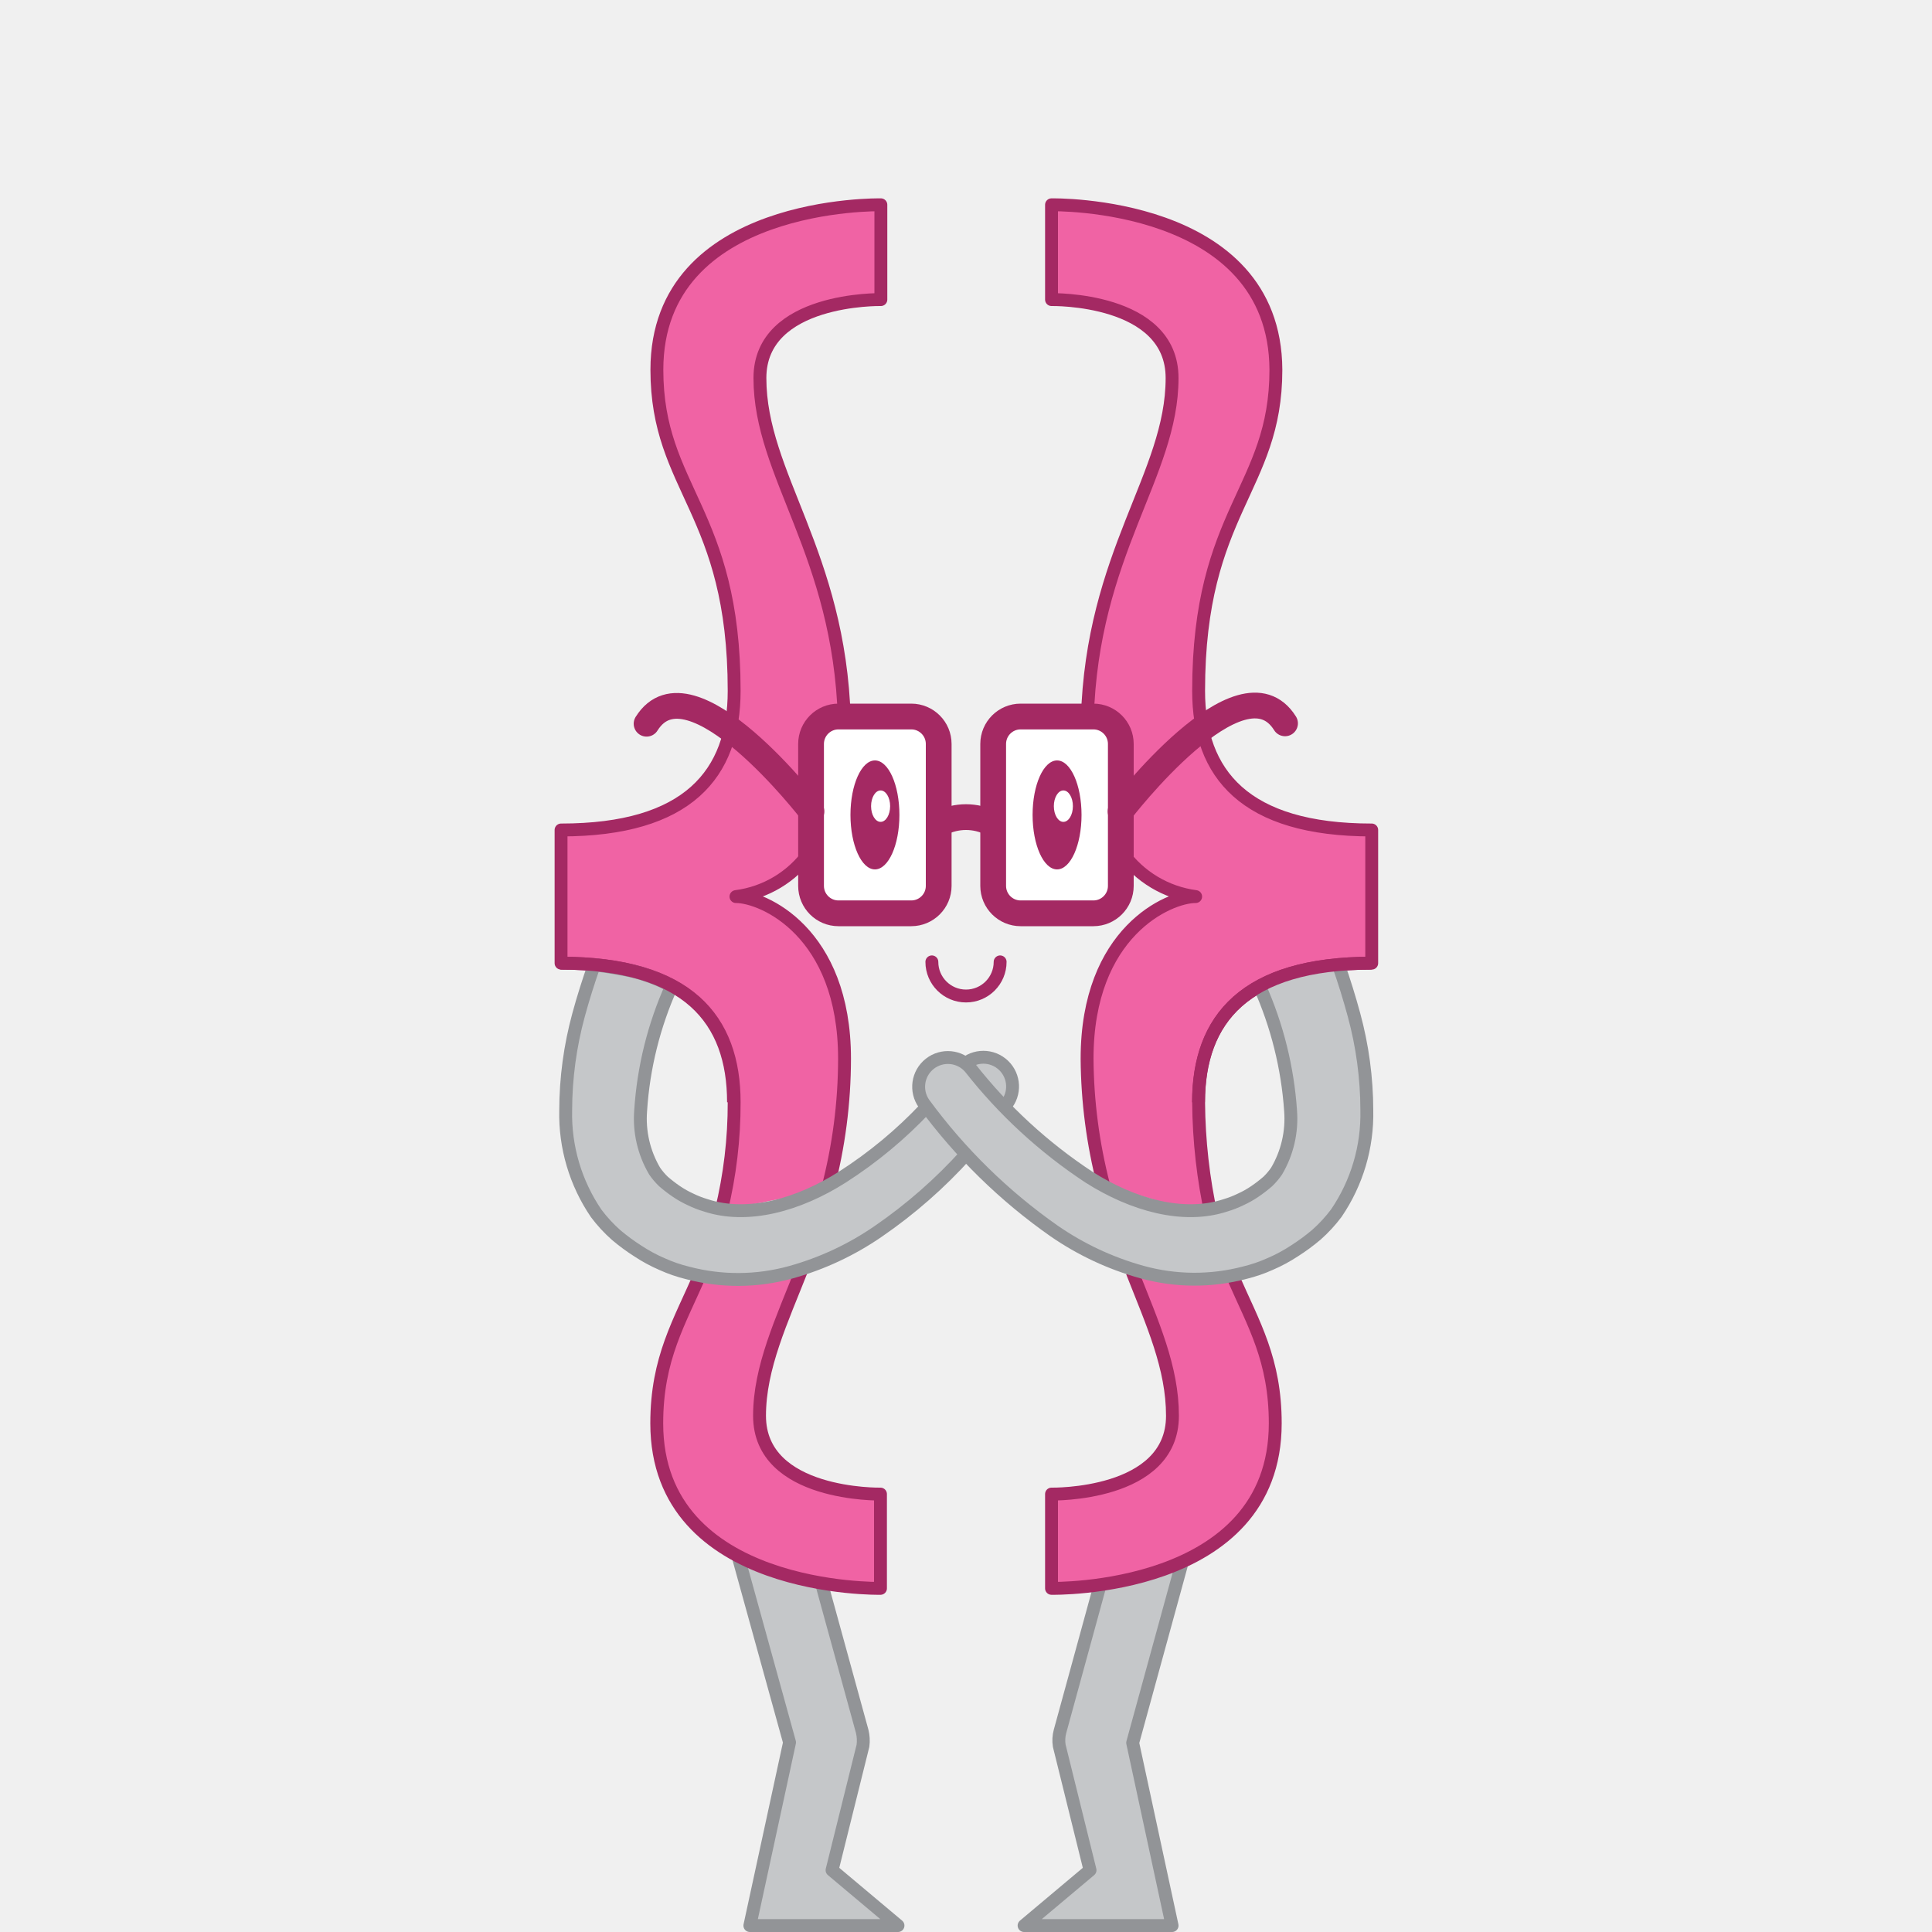
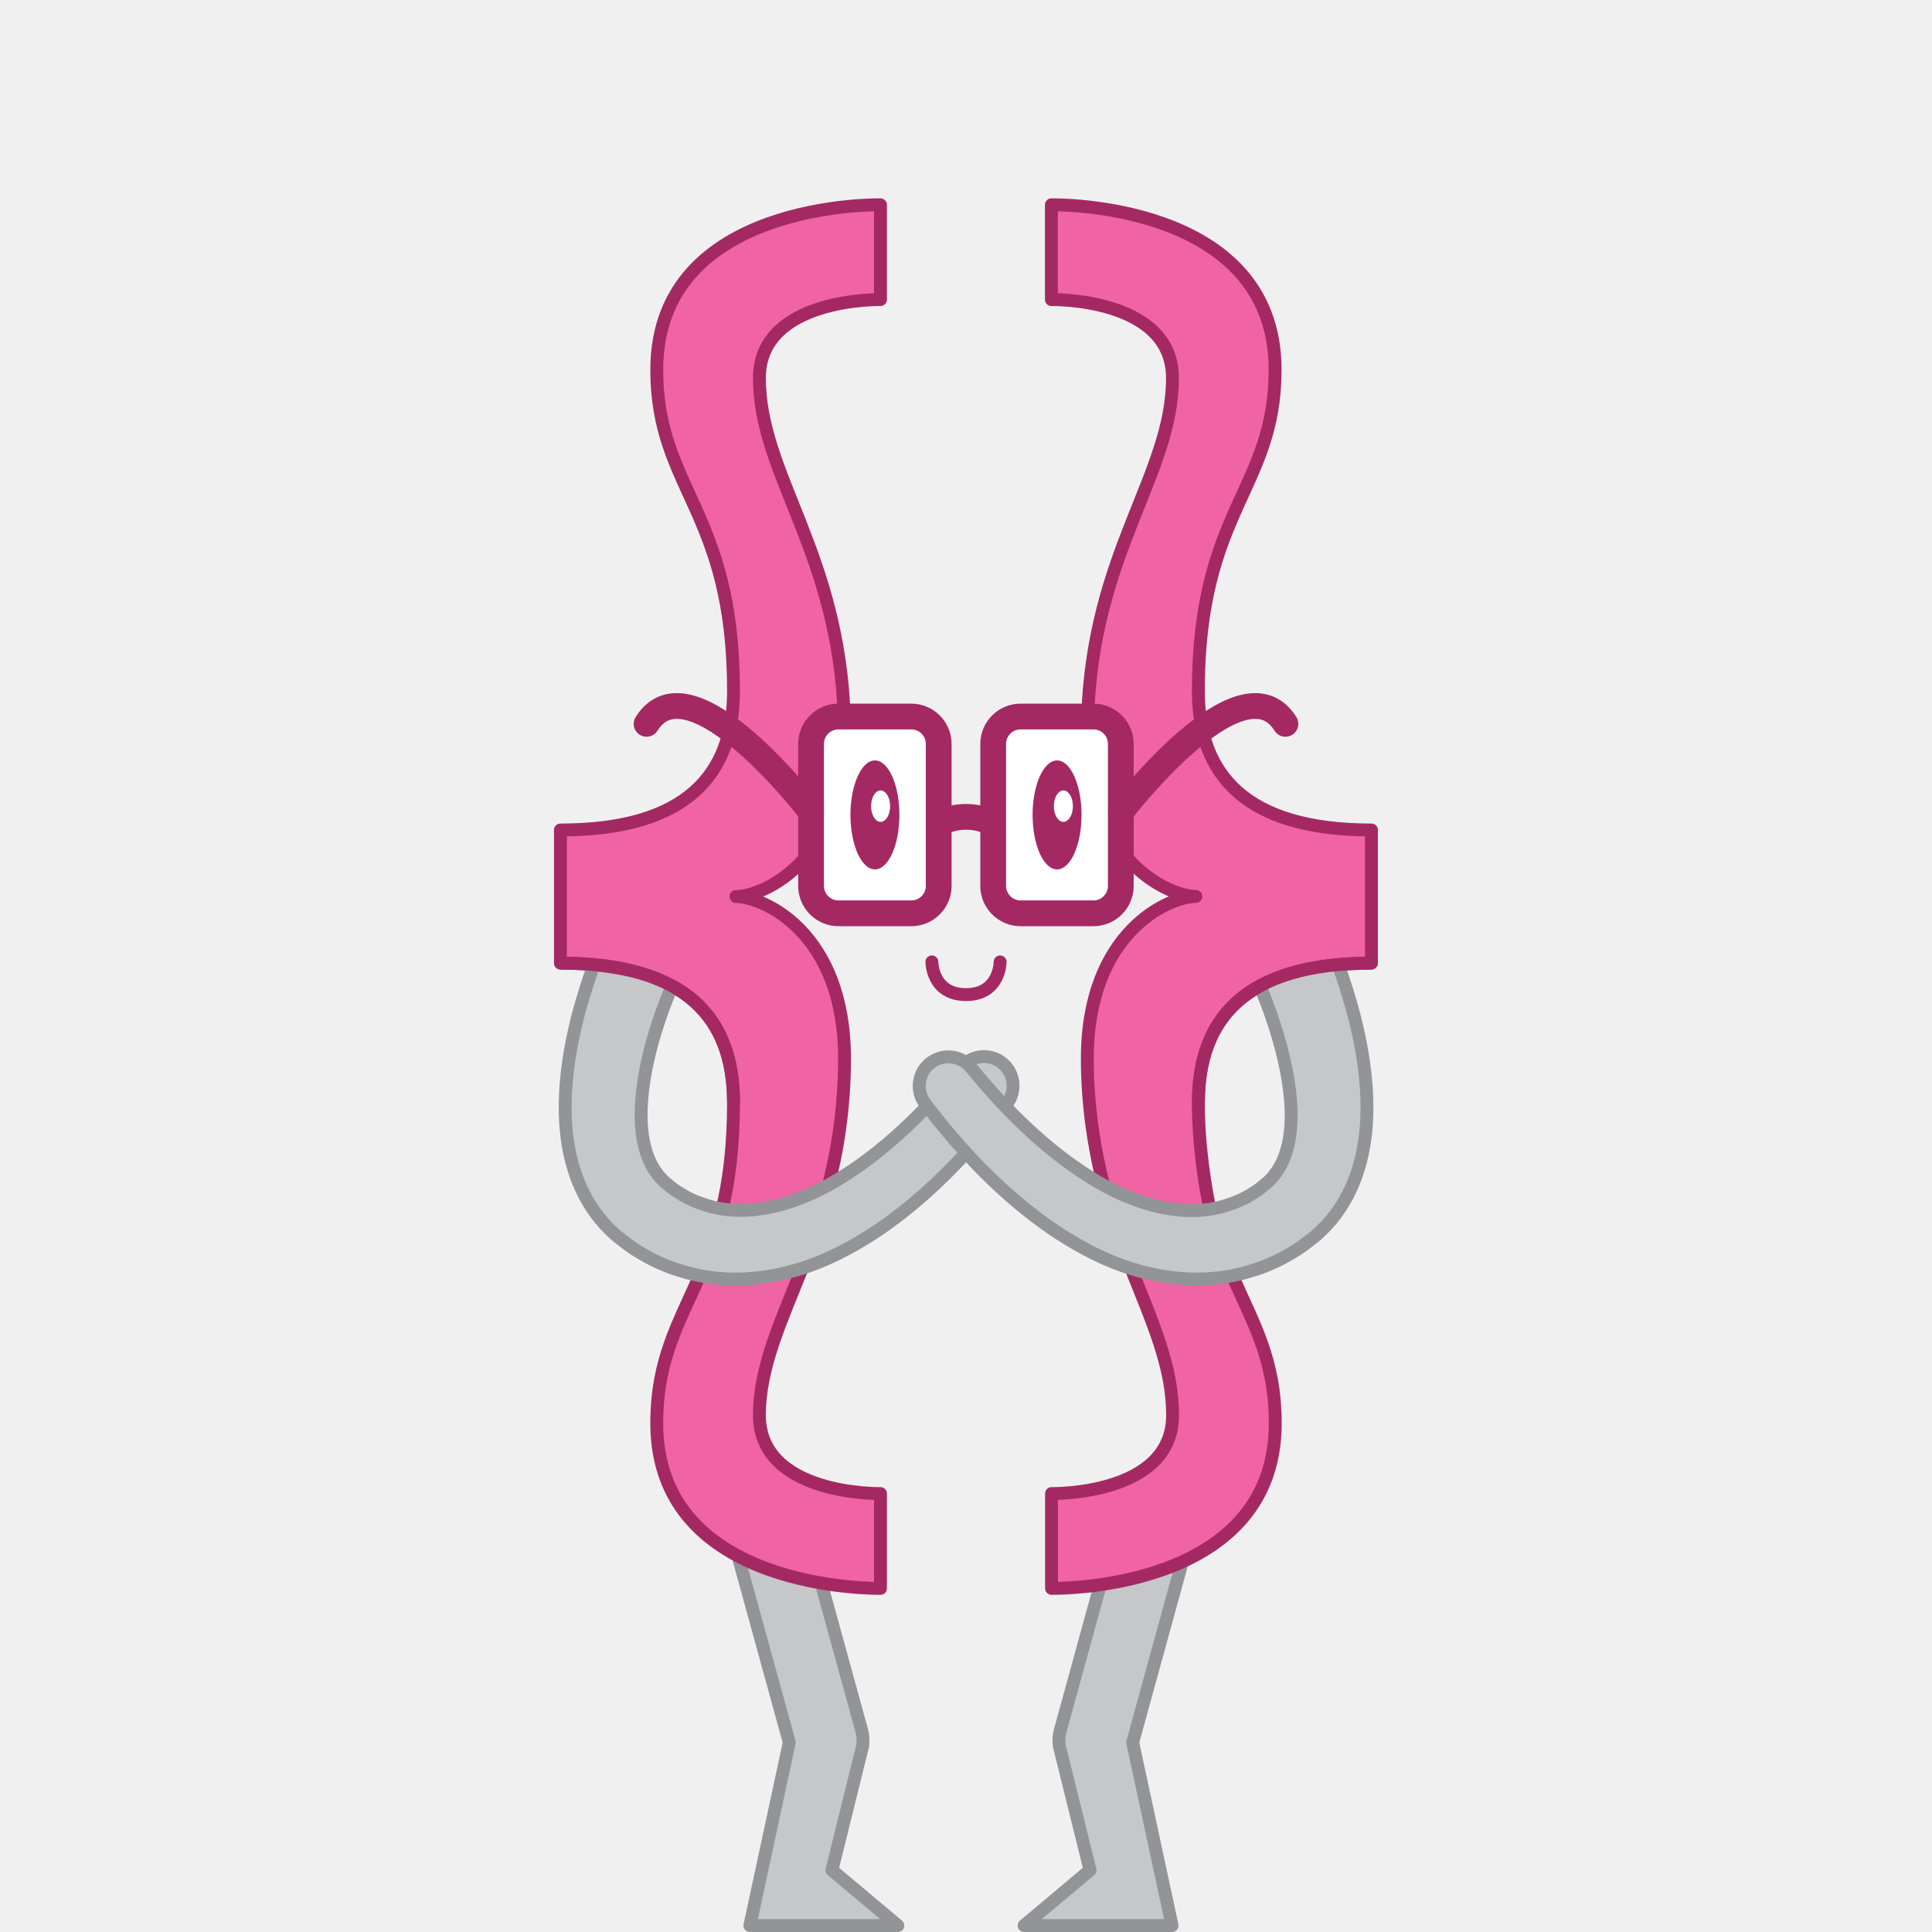
- <svg xmlns="http://www.w3.org/2000/svg" id="Layer_1" data-name="Layer 1" viewBox="0 0 150 150">
+ <svg xmlns="http://www.w3.org/2000/svg" id="a" viewBox="0 0 150 150">
  <defs>
-     <style>.cls-1{fill:#c5c7c9;stroke:#929497;}.cls-1,.cls-2,.cls-3,.cls-5,.cls-6,.cls-7,.cls-8{stroke-linejoin:round;}.cls-2{fill:#f063a4;}.cls-2,.cls-3,.cls-5,.cls-6,.cls-7,.cls-8{stroke:#a42963;}.cls-3,.cls-9{fill:#fff;}.cls-3,.cls-5,.cls-6{stroke-width:2px;}.cls-4{fill:#a42963;}.cls-5,.cls-6,.cls-7,.cls-8{fill:none;}.cls-5,.cls-7{stroke-linecap:round;}</style>
+     <style>.b,.c,.d,.e,.f,.g{stroke:#a42963;}.b,.c,.d,.e,.f,.g,.h{stroke-linejoin:round;}.b,.c,.d,.f{fill:none;}.b,.d{stroke-linecap:round;}.i,.e{fill:#fff;}.j{fill:#a42963;}.d,.e,.f{stroke-width:2px;}.g{fill:#f063a4;}.h{fill:#c5c7c9;stroke:#929497;}</style>
  </defs>
-   <path class="cls-1" d="M91.78,121.31l-3.84,14L91,149.5H79.51l5.12-4.3-2.39-9.66a2.65,2.65,0,0,1,.06-1.12l3.09-11.28" />
-   <path class="cls-1" d="M57.3,120.81l4,14.47L58.22,149.5h11.5l-5.12-4.3L67,135.54a3,3,0,0,0-.06-1.12l-3.1-11.28" />
-   <path class="cls-2" d="M64.25,92.33A39.91,39.91,0,0,0,65.57,82.2c0-9.85-6.34-12.59-8.43-12.59a8.28,8.28,0,0,0,5.71-3.43,19,19,0,0,0,2.7-10.36C65.17,42.92,59,36.89,59,29.35c0-6.27,9.39-6.09,9.39-6.09V15.9S51,15.55,51,28.71c0,9.28,6,10.92,6,24.93,0,6.45-3.59,10.8-13.44,10.8V74.78c9.85,0,13.44,4.35,13.44,10.8A35.24,35.24,0,0,1,56,94" />
-   <path class="cls-2" d="M54.39,98.87c-1.62,3.78-3.4,6.57-3.4,11.64,0,13.16,17.37,12.81,17.37,12.81V116s-9.39.18-9.39-6.08c0-3.75,1.72-7.38,3.31-11.42" />
-   <path class="cls-2" d="M95.75,99.19c1.58,3.62,3.26,6.39,3.26,11.32,0,13.16-17.37,12.81-17.37,12.81V116s9.39.18,9.39-6.08c0-3.75-1.54-7.13-3.13-11.17" />
-   <path class="cls-2" d="M94.06,94.45a42.64,42.64,0,0,1-1-8.87c0-6.45,3.59-10.8,13.44-10.8V64.44c-9.85,0-13.44-4.35-13.44-10.8,0-14,6-15.65,6-24.93C99,15.55,81.64,15.9,81.64,15.9v7.36S91,23.08,91,29.35c0,7.54-6.22,13.56-6.58,26.47,0,0,.54,7.63,2.7,10.37a8.37,8.37,0,0,0,5.71,3.42c-2.09,0-8.43,2.74-8.43,12.59A40.28,40.28,0,0,0,85.68,92" />
-   <rect class="cls-3" x="62.97" y="55.63" width="9.91" height="15.28" rx="2.13" />
-   <ellipse class="cls-4" cx="67.93" cy="63.27" rx="1.9" ry="4.23" />
-   <path class="cls-5" d="M63,63S53.59,50.77,50.2,56.19" />
-   <rect class="cls-3" x="77.12" y="55.63" width="9.91" height="15.28" rx="2.13" transform="translate(164.14 126.54) rotate(180)" />
-   <ellipse class="cls-4" cx="82.07" cy="63.27" rx="1.9" ry="4.23" />
-   <path class="cls-5" d="M87,63s9.38-12.26,12.77-6.84" />
-   <path class="cls-6" d="M73,63.93a4.33,4.33,0,0,1,4,0" />
-   <path class="cls-7" d="M77.65,74.68a2.65,2.65,0,0,1-5.3,0" />
-   <path class="cls-1" d="M71.89,86a34.24,34.24,0,0,1-6.49,5.39c-3.4,2.16-7.34,3.27-10.61,2.19a7.6,7.6,0,0,1-1.18-.46,7.4,7.4,0,0,1-1.1-.62,10.94,10.94,0,0,1-1-.77,5.23,5.23,0,0,1-.68-.8,8,8,0,0,1-1.09-4.7,28,28,0,0,1,2.4-9.67,12.8,12.8,0,0,0-3-1.15c-1.52-.33-3-.5-3-.5-.43,1.21-.88,2.63-1.22,3.89a28.39,28.39,0,0,0-1,7.41,13.66,13.66,0,0,0,2.37,8,11.19,11.19,0,0,0,1.55,1.68,15.44,15.44,0,0,0,1.7,1.25,12,12,0,0,0,1.85,1,11.4,11.4,0,0,0,2,.69,15.31,15.31,0,0,0,8-.05,22.6,22.6,0,0,0,6.8-3.18,38.57,38.57,0,0,0,6.84-6" />
-   <path class="cls-1" d="M74.63,82.87a2.27,2.27,0,0,1,3.56,2.81" />
-   <path class="cls-1" d="M103.91,74.89c.43,1.21.87,2.63,1.21,3.89a28.39,28.39,0,0,1,1,7.41,13.66,13.66,0,0,1-2.37,8,11.19,11.19,0,0,1-1.55,1.68,15.44,15.44,0,0,1-1.7,1.25,12,12,0,0,1-1.85,1,11.4,11.4,0,0,1-2,.69,15.31,15.31,0,0,1-8-.05,22.6,22.6,0,0,1-6.8-3.18,43.52,43.52,0,0,1-10.1-9.88,2.27,2.27,0,0,1,3.56-2.81,39,39,0,0,0,9.23,8.5c3.4,2.16,7.34,3.27,10.61,2.19a7.6,7.6,0,0,0,1.18-.46,7.4,7.4,0,0,0,1.1-.62,10.94,10.94,0,0,0,1-.77,5.23,5.23,0,0,0,.68-.8,8,8,0,0,0,1.09-4.7,28.57,28.57,0,0,0-2.41-9.67" />
-   <path class="cls-8" d="M93.05,85.58c0-6.45,3.59-10.8,13.44-10.8" />
-   <path class="cls-8" d="M43.51,74.78c9.85,0,13.44,4.35,13.44,10.8" />
-   <ellipse class="cls-9" cx="68.37" cy="62.59" rx="0.74" ry="1.22" />
-   <ellipse class="cls-9" cx="82.56" cy="62.59" rx="0.74" ry="1.22" />
+   <path class="h" d="M91.78,121.31l-3.84,13.97,3.06,14.22h-11.49l5.12-4.3-2.39-9.66c-.05-.37-.03-.75,.06-1.12l3.1-11.28" />
+   <path class="h" d="M57.3,120.81l3.98,14.47-3.06,14.22h11.49l-5.12-4.3,2.39-9.66c.05-.37,.03-.75-.06-1.12l-3.1-11.28" />
+   <g>
+     <path class="g" d="M64.25,92.33c.75-2.87,1.32-6.27,1.32-10.13,0-9.85-6.34-12.59-8.43-12.59,1.18,0,3.72-.88,5.71-3.43,0,0,2.88-4.27,2.7-10.36-.38-12.91-6.59-18.94-6.59-26.47,0-6.27,9.4-6.09,9.4-6.09v-7.36s-17.37-.36-17.37,12.81c0,9.28,5.96,10.92,5.96,24.93,0,6.45-3.6,10.8-13.44,10.8v10.34c9.85,0,13.44,4.35,13.44,10.8,0,3.47-.36,6.17-.91,8.43" />
+     <path class="g" d="M54.39,98.87c-1.62,3.78-3.4,6.57-3.4,11.64,0,13.16,17.37,12.81,17.37,12.81v-7.36s-9.4,.18-9.4-6.09c0-3.75,1.72-7.38,3.32-11.41" />
+     <path class="g" d="M95.75,99.19c1.58,3.62,3.26,6.39,3.26,11.32,0,13.16-17.37,12.81-17.37,12.81v-7.36s9.4,.18,9.4-6.09c0-3.75-1.54-7.13-3.13-11.16" />
+     <path class="g" d="M94.06,94.45c-.5-2.18-1.02-5.58-1.02-8.87,0-6.45,3.6-10.8,13.44-10.8v-10.34c-9.85,0-13.44-4.35-13.44-10.8,0-14.01,5.96-15.65,5.96-24.93,0-13.16-17.37-12.81-17.37-12.81v7.36s9.4-.18,9.4,6.09c0,7.54-6.22,13.56-6.59,26.47,0,0,.54,7.62,2.71,10.36,2,2.53,4.53,3.42,5.7,3.42-2.08,0-8.43,2.75-8.43,12.59,0,3.69,.55,7.03,1.25,9.8" />
+   </g>
+   <g>
+     <g>
+       <rect class="e" x="62.97" y="55.63" width="9.91" height="15.28" rx="2.13" ry="2.13" />
+       <ellipse class="j" cx="67.93" cy="63.27" rx="1.9" ry="4.23" />
+       <path class="d" d="M62.97,63.03s-9.38-12.26-12.77-6.83" />
+     </g>
+     <g>
+       <rect class="e" x="77.12" y="55.63" width="9.91" height="15.28" rx="2.13" ry="2.13" transform="translate(164.14 126.54) rotate(180)" />
+       <ellipse class="j" cx="82.07" cy="63.27" rx="1.9" ry="4.23" />
+       <path class="d" d="M87.03,63.03s9.38-12.26,12.77-6.83" />
+     </g>
+   </g>
+   <path class="f" d="M72.98,63.93c.52-.31,1.23-.51,2.02-.51s1.5,.19,2.02,.51" />
+   <path class="b" d="M77.65,74.68s0,2.54-2.65,2.54c-2.65,0-2.65-2.54-2.65-2.54" />
+   <path class="h" d="M71.89,85.98c-2,2.08-4.16,3.94-6.49,5.39-3.39,2.15-7.34,3.26-10.61,2.19-.4-.14-.81-.26-1.18-.46-.39-.16-.74-.4-1.09-.62-.35-.22-.68-.52-.97-.76-.26-.25-.49-.51-.68-.81-.8-1.16-1.14-2.84-1.09-4.7,.09-3.09,1.08-6.55,2.41-9.67,0,0-1.52-.83-3.04-1.15s-3.04-.5-3.04-.5c-.43,1.21-.88,2.63-1.22,3.9-.6,2.35-1.03,4.79-1.01,7.41,.03,2.57,.55,5.51,2.38,8.01,.45,.61,.97,1.18,1.54,1.68,.57,.46,1.1,.88,1.7,1.25,.6,.36,1.2,.71,1.85,.97,.63,.3,1.29,.5,1.96,.69,2.67,.75,5.47,.61,7.98-.05,2.53-.65,4.77-1.84,6.8-3.18,2.57-1.74,4.82-3.78,6.83-5.97" />
+   <path class="h" d="M74.63,82.87c.79-.97,2.22-1.12,3.19-.33,.95,.77,1.11,2.16,.37,3.13" />
+   <path class="h" d="M103.91,74.89c.42,1.21,.87,2.63,1.21,3.9,.6,2.35,1.03,4.79,1.01,7.41-.03,2.57-.55,5.51-2.38,8.01-.45,.61-.97,1.18-1.54,1.68-.57,.46-1.1,.88-1.7,1.25-.6,.36-1.2,.71-1.85,.97-.63,.3-1.29,.5-1.96,.69-2.67,.75-5.47,.61-7.98-.05-2.53-.65-4.77-1.84-6.8-3.18-4.05-2.74-7.29-6.22-10.09-9.88-.74-.97-.58-2.36,.37-3.13,.97-.79,2.4-.64,3.19,.33,2.72,3.33,5.79,6.35,9.23,8.5,3.39,2.15,7.34,3.26,10.61,2.19,.4-.14,.81-.26,1.18-.46,.39-.16,.74-.4,1.09-.62,.35-.22,.68-.52,.97-.76,.26-.25,.49-.51,.68-.81,.8-1.16,1.14-2.84,1.09-4.7-.09-3.03-1.13-6.6-2.41-9.66" />
+   <path class="c" d="M93.05,85.58c0-6.45,3.6-10.8,13.44-10.8" />
+   <path class="c" d="M43.51,74.78c9.85,0,13.44,4.35,13.44,10.8" />
+   <ellipse class="i" cx="68.37" cy="62.59" rx=".74" ry="1.22" />
+   <ellipse class="i" cx="82.56" cy="62.59" rx=".74" ry="1.22" />
</svg>
